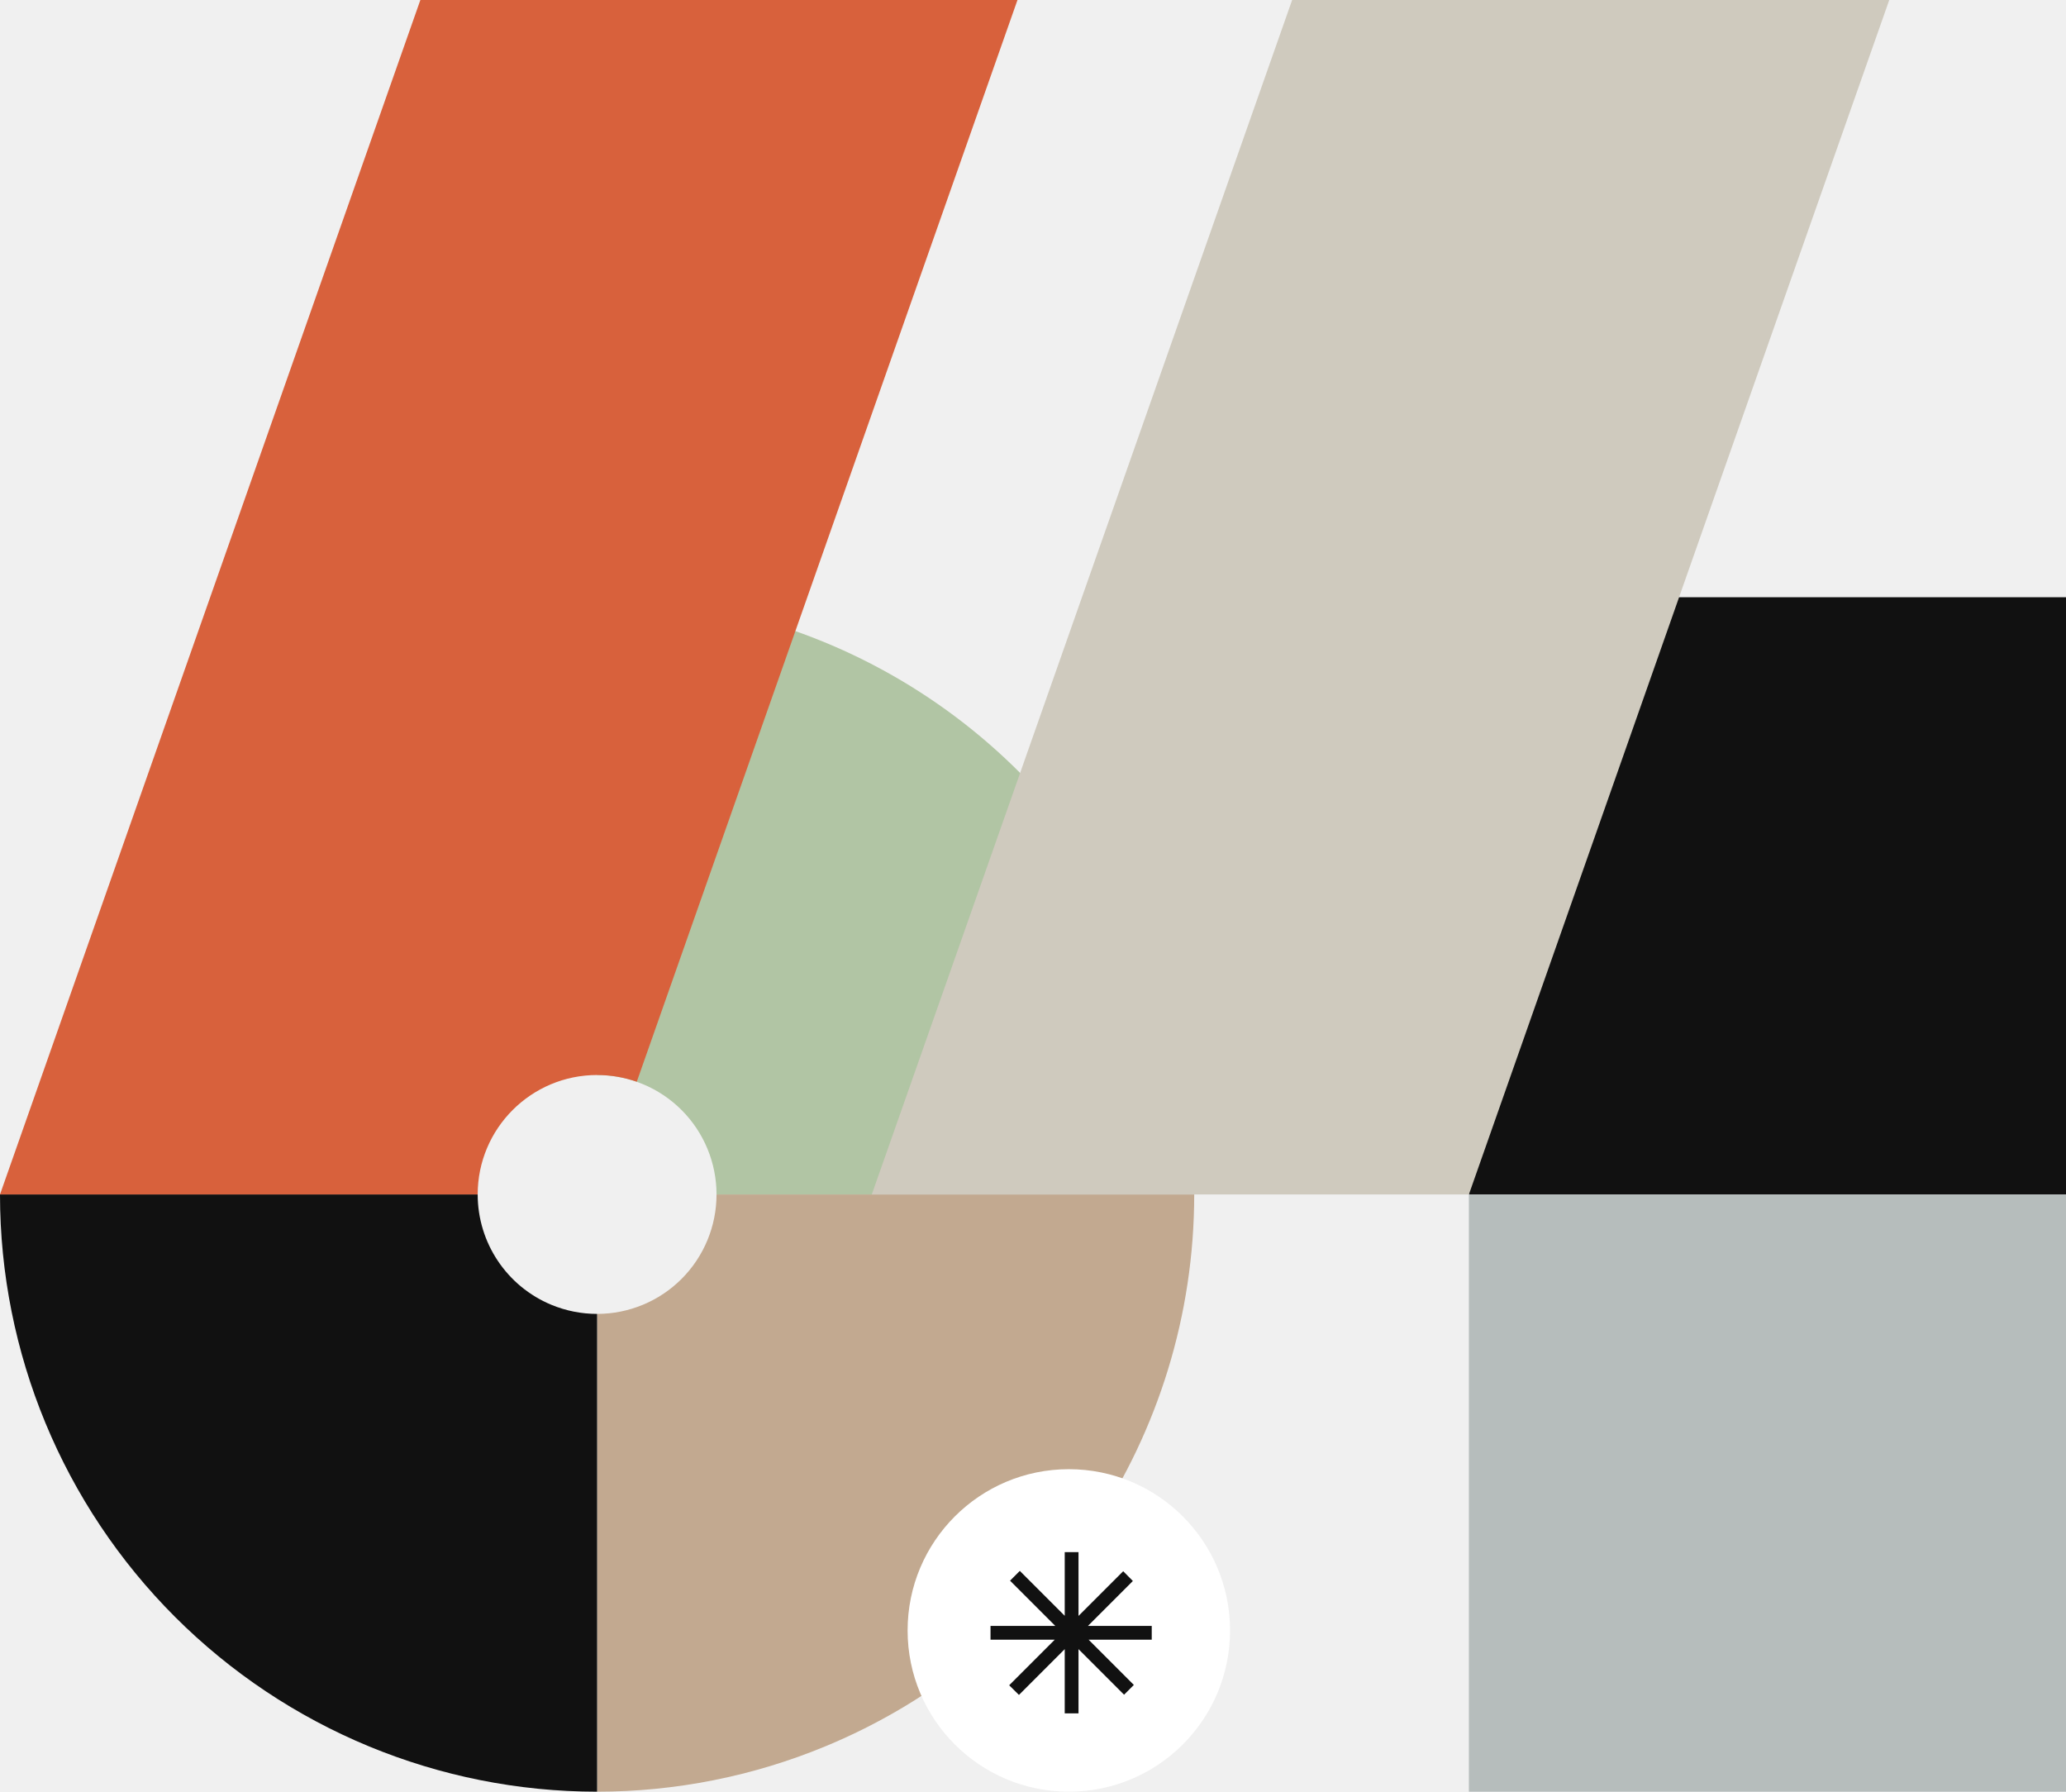
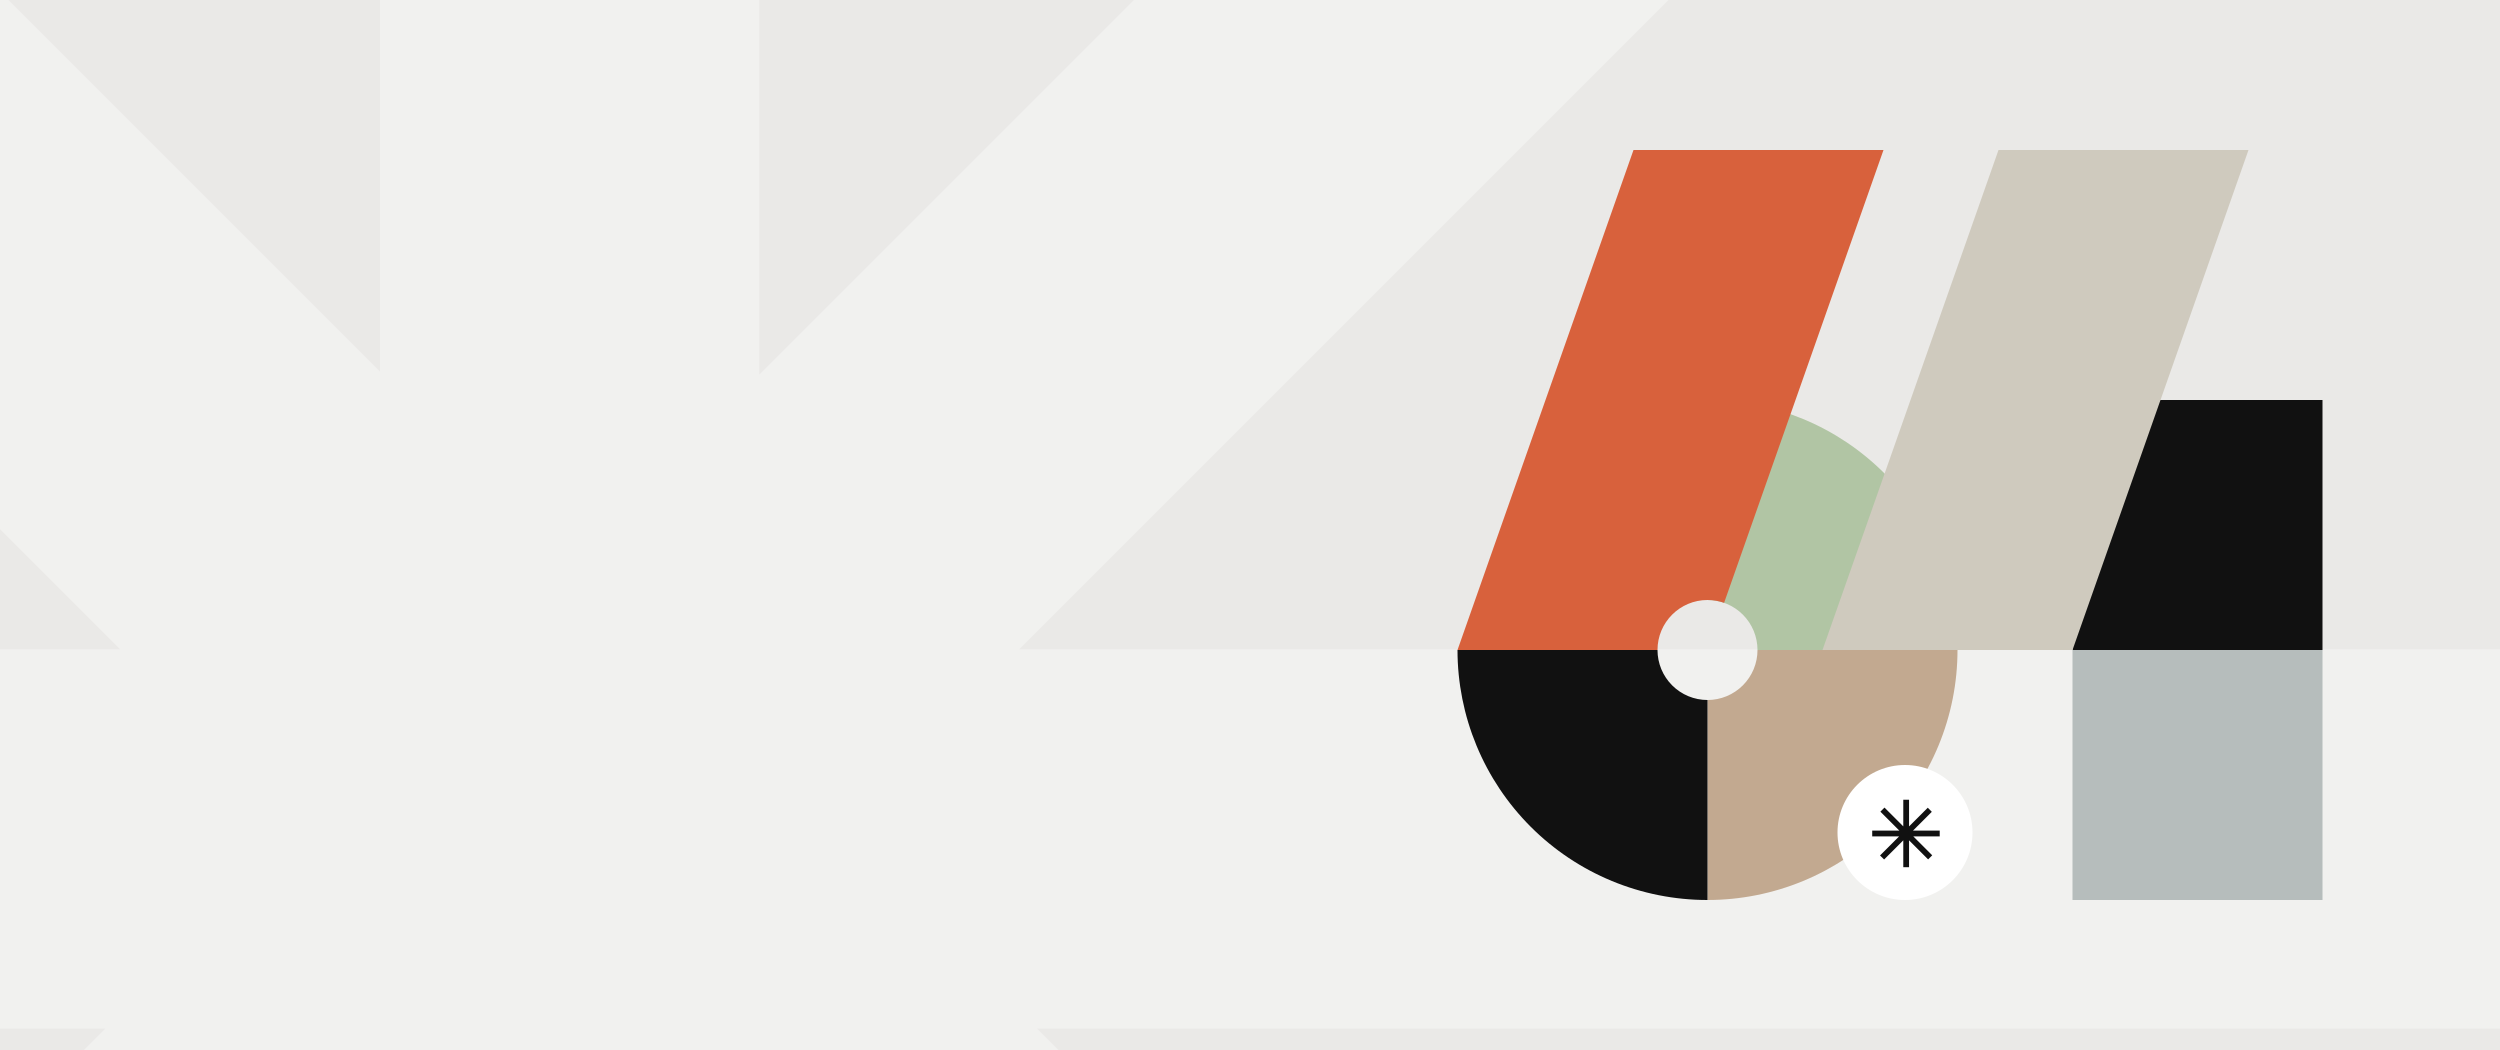
- <svg xmlns="http://www.w3.org/2000/svg" width="346" height="300" fill="none" viewBox="0 0 346 300">
-   <path fill="#C2A990" d="M200 200a100.006 100.006 0 0 1-61.732 92.388A100.006 100.006 0 0 1 100 300v-80a20.006 20.006 0 0 0 14.142-5.858A20.006 20.006 0 0 0 120 200h80Z" />
-   <path fill="#B1C5A4" d="M100 100a100.006 100.006 0 0 1 92.388 61.732A100.006 100.006 0 0 1 200 200h-80a20.006 20.006 0 0 0-5.858-14.142A20.006 20.006 0 0 0 100 180v-80Z" />
-   <path fill="#111" d="M100 300a100.01 100.01 0 0 1-70.71-29.289A100 100 0 0 1 0 200h80a20.005 20.005 0 0 0 12.346 18.478A20.002 20.002 0 0 0 100 220v80Z" />
-   <path fill="#D8613C" fill-rule="evenodd" d="M170.4 0h-100L0 200h80c0-11.046 8.954-20 20-20 2.329 0 4.564.398 6.642 1.129L170.4 0Z" clip-rule="evenodd" />
-   <path fill="#111" d="M246 100h100v100H246z" />
-   <path fill="#B6BDBC" d="M246 200h100v100H246z" />
-   <path fill="#CFCABE" d="M216.4 0h100L246 200H146L216.4 0Z" />
-   <circle cx="179" cy="273" r="27" fill="#fff" />
-   <path fill="#111" d="M180.621 259.886v10.683l7.486-7.485 1.617 1.635-7.522 7.522h10.684v2.308h-10.575l7.577 7.576-1.636 1.636-7.631-7.632v10.757h-2.307v-10.757l-7.668 7.668-1.635-1.617 7.631-7.631h-10.756v-2.308h10.847l-7.577-7.577 1.635-1.635 7.523 7.522v-10.665h2.307Z" />
+ <svg xmlns="http://www.w3.org/2000/svg" width="1000" height="420" viewBox="0 0 1000 420" fill="none">
+   <g clip-path="url(#clip0_945_5546)">
+     <rect width="1000" height="420" fill="#EAE9E7" />
+     <path d="M303.711 -552.516V149.852L795.846 -342.283L902.156 -234.778L407.632 259.746H1110V411.448H414.799L912.907 909.556L805.402 1017.06L303.711 515.37V1222.52H152.009V515.37L-352.071 1019.45L-459.577 913.139L42.115 411.448H-665.031V259.746H48.087L-450.021 -238.361L-342.515 -345.867L152.009 148.657V-552.516H303.711Z" fill="white" fill-opacity="0.35" />
+     <path d="M783 260C783 273.132 780.413 286.136 775.388 298.268C770.362 310.401 762.997 321.425 753.711 330.711C744.425 339.997 733.401 347.362 721.268 352.388C709.136 357.413 696.132 360 683 360L683 280C685.626 280 688.227 279.483 690.654 278.478C693.08 277.472 695.285 275.999 697.142 274.142C698.999 272.285 700.472 270.08 701.478 267.654C702.483 265.227 703 262.626 703 260H783Z" fill="#C2A990" />
+     <path d="M683 160C696.132 160 709.136 162.587 721.268 167.612C733.401 172.638 744.425 180.003 753.711 189.289C762.997 198.575 770.362 209.599 775.388 221.732C780.413 233.864 783 246.868 783 260L703 260C703 257.374 702.483 254.773 701.478 252.346C700.472 249.92 698.999 247.715 697.142 245.858C695.285 244.001 693.08 242.528 690.654 241.522C688.227 240.517 685.626 240 683 240V160Z" fill="#B1C5A4" />
+     <path d="M683 360C669.868 360 656.864 357.413 644.732 352.388C632.599 347.362 621.575 339.996 612.289 330.711C603.003 321.425 595.637 310.401 590.612 298.268C585.587 286.136 583 273.132 583 260L663 260C663 262.626 663.517 265.227 664.522 267.654C665.527 270.08 667.001 272.285 668.858 274.142C670.715 275.999 672.92 277.472 675.346 278.478C677.773 279.483 680.374 280 683 280L683 360Z" fill="#111111" />
+     <path fill-rule="evenodd" clip-rule="evenodd" d="M753.4 60H653.4L583 260L663 260C663 248.954 671.954 240 683 240C685.329 240 687.564 240.398 689.642 241.129L753.4 60Z" fill="#D8613C" />
+     <rect x="829" y="160" width="100" height="100" fill="#111111" />
+     <rect x="829" y="260" width="100" height="100" fill="#B6BDBC" />
+     <path d="M799.4 60H899.4L829 260H729L799.4 60Z" fill="#CFCABE" />
+     <circle cx="762" cy="333" r="27" fill="white" />
+     <path d="M763.621 319.886V330.569L771.107 323.084L772.724 324.719L765.202 332.241H775.886V334.549H765.311L772.888 342.125L771.252 343.761L763.621 336.129V346.886H761.314V336.129L753.646 343.797L752.011 342.18L759.642 334.549H748.886V332.241H759.733L752.156 324.664L753.792 323.029L761.314 330.551V319.886H763.621Z" fill="#111111" />
+   </g>
+   <defs>
+     <clipPath id="clip0_945_5546">
+       <rect width="1000" height="420" fill="white" />
+     </clipPath>
+   </defs>
</svg>
